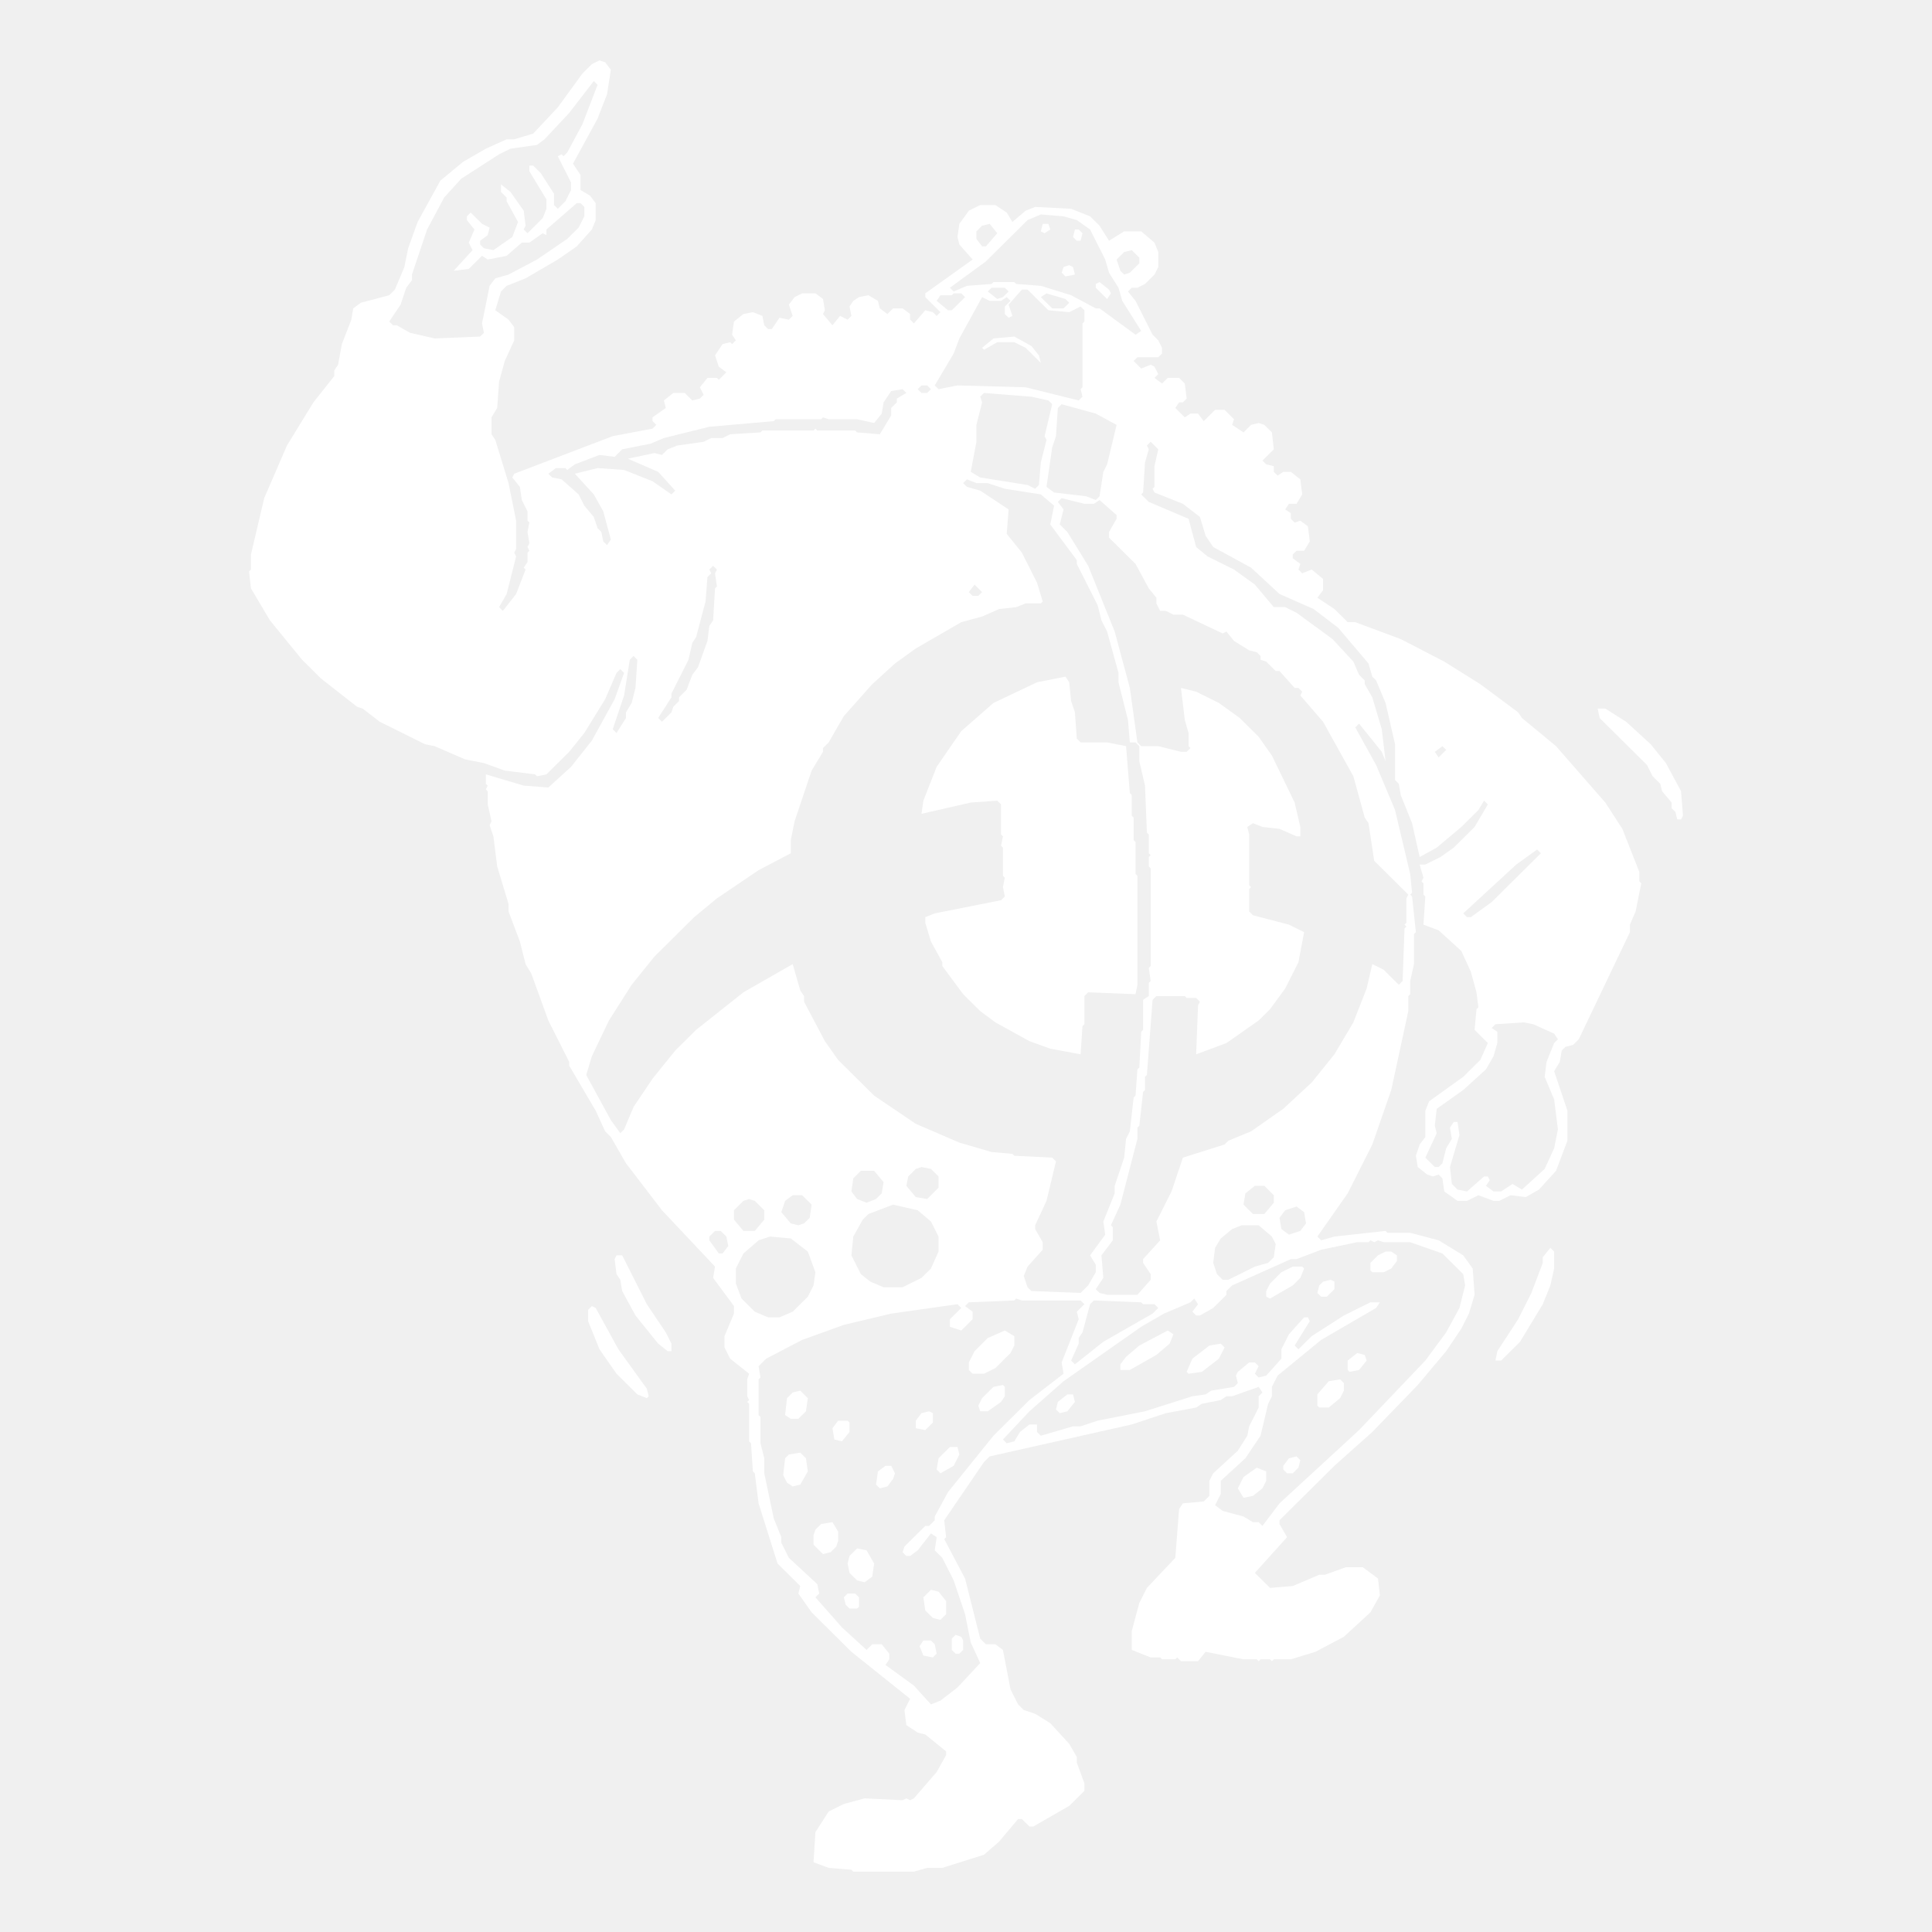
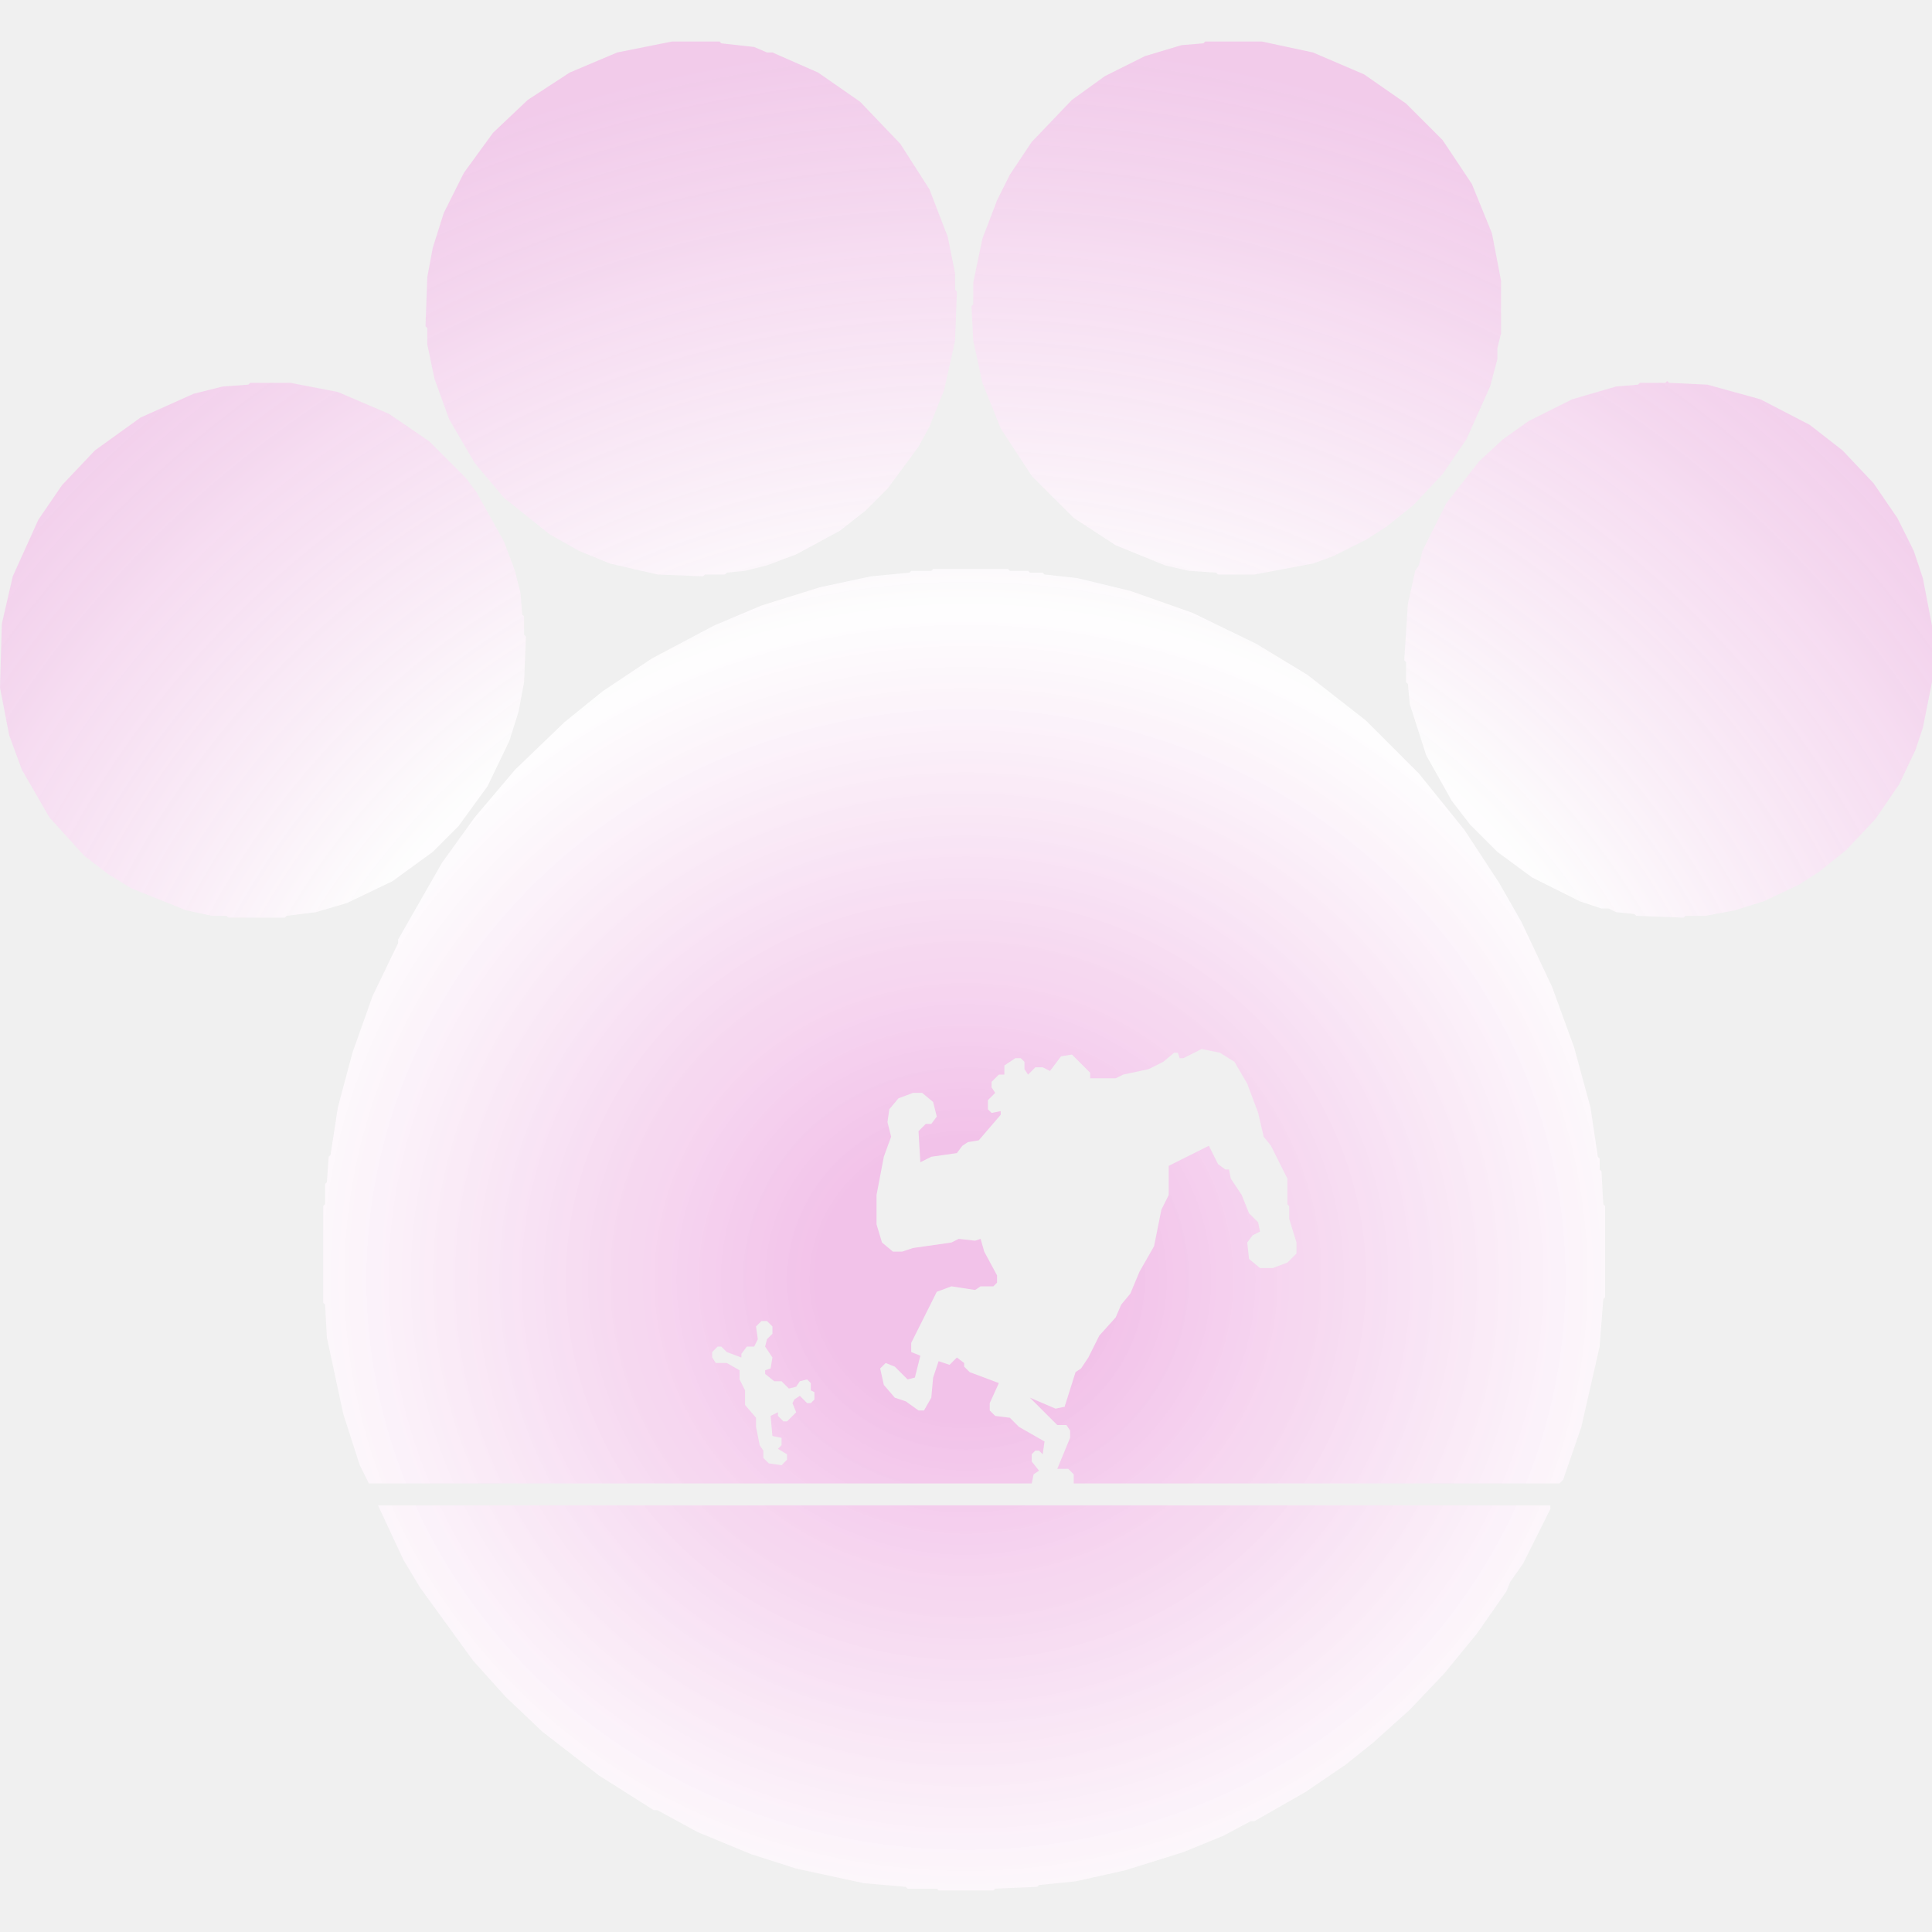
<svg xmlns="http://www.w3.org/2000/svg" width="512" height="512" viewBox="0 0 512 512" fill="none">
-   <path fill-rule="evenodd" clip-rule="evenodd" d="M244.705 434.755L243.701 436.249L244.705 438.739L247.215 439.237L248.219 438.241L247.717 435.751L246.713 434.755H244.705ZM253.239 433.261L252.235 434.257V437.245L253.239 438.241H254.243L255.247 437.245V434.755L254.745 433.759L253.239 433.261ZM224.626 422.307L223.622 423.303L224.124 425.295L225.128 426.29H227.136L227.638 425.793V423.303L226.634 422.307H224.626ZM246.713 421.311L244.705 423.303L245.207 426.788L247.215 428.78L249.223 429.278L250.729 427.784V424.299L248.721 421.809L246.713 421.311ZM227.136 410.357L225.128 412.349L224.626 414.34L225.128 416.83L227.136 418.822L229.144 419.319L231.152 417.826L231.654 414.34L229.646 410.855L227.136 410.357ZM220.61 403.386L217.598 403.884L216.092 405.378L215.59 406.871V409.361L218.1 411.851L220.108 411.353L221.614 409.859L222.116 408.365V405.876L220.61 403.386ZM333.054 388.946L329.54 391.436L328.034 394.423L329.54 396.913L332.05 396.415L334.56 394.423L335.564 392.432V389.942L333.054 388.946ZM236.172 388.448H234.666L232.658 389.942L232.156 393.427L233.16 394.423L235.168 393.925L236.674 391.934L237.176 390.44L236.172 388.448ZM343.596 385.958L341.588 386.456L340.082 388.448V389.444L341.086 390.44H342.592L344.098 388.946L344.6 386.954L343.596 385.958ZM212.077 384.963L209.065 385.461L208.061 386.456L207.559 390.938L208.563 392.929L210.069 393.925L212.077 393.427L214.085 389.942L213.583 386.456L212.077 384.963ZM253.741 383.469H251.733L248.721 386.456L248.219 389.444L249.223 390.44L252.737 388.448L254.243 385.461L253.741 383.469ZM224.626 376.498H222.116L220.61 378.49L221.112 381.477L223.12 381.975L225.128 379.485V376.996L224.626 376.498ZM247.215 374.506L246.211 374.008L244.203 374.506L242.697 376.498V378.49L245.207 378.988L247.215 376.996V374.506ZM284.362 369.527H282.856L280.346 371.519L279.844 373.51L280.848 374.506L282.856 374.008L284.864 371.519L284.362 369.527ZM212.077 368.531L210.069 369.029L208.563 370.523L208.061 375.004L209.567 376H211.575L213.583 374.008L214.085 370.523L212.077 368.531ZM265.789 367.037L263.279 367.535L260.267 370.523L259.263 372.515L259.765 374.008H261.773L265.287 371.519L266.291 370.025V367.535L265.789 367.037ZM355.141 365.544L352.129 366.042L349.118 369.527V372.515L349.62 373.012H352.129L355.141 370.523L356.145 368.531V366.539L355.141 365.544ZM361.667 359.071L359.659 358.573L357.149 360.564V363.054L357.651 363.552L360.161 363.054L362.169 360.564L361.667 359.071ZM324.52 357.079L323.517 356.083L320.505 356.581L315.987 360.066L314.481 363.552L314.983 364.05L318.497 363.552L323.015 360.066L324.52 357.079ZM310.967 353.593L309.461 352.598L301.931 356.581L298.417 359.568L296.911 361.56V363.054H299.421L306.449 359.071L309.963 356.083L310.967 353.593ZM268.801 354.091L266.291 352.598L261.773 354.589L258.259 358.075L256.753 361.062V363.054L257.757 364.05H260.769L263.781 362.556L267.797 358.573L268.801 356.581V354.091ZM156.859 346.124L155.855 347.12V350.108L158.867 357.577L163.384 364.05L168.906 369.527L171.416 370.523L171.918 370.025L171.416 368.033L163.886 357.577L157.863 346.622L156.859 346.124ZM353.635 339.651L352.631 339.154L350.624 339.651L349.62 340.647L349.118 342.639L350.122 343.635H351.627L353.635 341.643V339.651ZM345.604 336.166L345.102 335.668H342.592L339.58 337.162L336.568 340.149L335.564 342.141V343.635L336.568 344.133L342.592 340.647L344.6 338.656L345.604 336.166ZM163.384 332.681L162.882 333.676L163.384 337.66L164.388 339.154L164.89 342.141L168.404 348.614L174.428 356.083L176.938 358.075H177.942V356.083L176.436 353.095L171.416 345.627L164.89 332.681H163.384ZM370.201 332.681L368.695 331.685H367.189L365.181 332.681L363.173 334.672V336.664L363.675 337.162H366.687L368.695 336.166L370.201 334.174V332.681ZM410.861 330.689L408.853 333.178V334.672L405.841 342.639L402.328 349.61L396.806 358.075L396.304 360.564H397.81L402.83 355.585L408.853 345.627L410.861 340.647L411.865 336.166V331.685L410.861 330.689ZM423.411 187.784L423.913 190.274L436.462 202.722L437.968 205.71L439.976 207.701L440.478 209.693L442.988 212.68V214.174L443.992 215.17L444.494 217.162H445.498L446 216.166L445.498 209.693L441.482 202.224L437.466 197.245L430.941 191.27L425.419 187.784H423.411ZM282.354 179.32L274.824 180.813L263.279 186.29L254.745 193.759L248.219 203.22L244.705 212.183L244.203 215.668L257.255 212.68L264.283 212.183L265.287 213.178V221.145L265.789 221.643L265.287 224.133L265.789 224.631V232.1L266.291 232.598L265.789 235.087L266.291 237.577L265.287 238.573L247.717 242.058L245.207 243.054V244.548L246.713 249.527L249.725 255.004V256L255.247 263.469L259.765 267.95L263.781 270.938L272.816 275.917L278.338 277.909L286.37 279.402L286.872 271.934L287.374 271.436V263.967L288.378 262.971L300.927 263.469L301.429 260.979V232.1L300.927 231.602V223.137L300.425 222.639V216.664L299.923 216.166V210.689L299.421 210.191L298.417 197.743L293.398 196.747H286.37L285.366 195.751L284.864 188.78L283.86 185.793L283.358 180.813L282.354 179.32ZM260.267 92.183L260.769 92.68L264.283 90.689H268.801L271.812 92.183L275.828 96.166L275.326 94.174L273.318 91.685L268.801 89.195L263.279 89.693L260.267 92.183ZM290.386 75.253V76.249L293.398 79.237L294.402 77.743L293.9 76.747L291.39 74.755L290.386 75.253ZM281.852 70.772L281.35 72.266L282.354 73.261L284.864 72.763L284.362 70.772L283.358 70.274L281.852 70.772ZM284.864 60.813L284.362 62.805L285.366 63.801H286.37L286.872 61.809L285.868 60.813H284.864ZM277.836 59.319H276.33L275.828 61.311L276.832 61.809L278.338 60.813L277.836 59.319ZM158.867 16L156.859 16.996L154.349 19.485L147.823 28.448L141.297 35.419L136.277 36.913H134.269L128.748 39.403L122.724 42.888L116.7 47.867L110.676 58.822L108.166 65.793L107.162 70.772L104.653 76.747L103.147 78.241L95.617 80.232L93.609 81.726L93.107 84.714L90.597 91.187L89.593 96.664L88.589 98.158V99.651L83.067 106.622L76.04 118.075L70.016 132.017L66.502 146.954V150.938L66 151.436L66.502 155.917L71.522 164.382L80.055 174.838L85.075 179.817L94.613 187.286L96.119 187.784L100.637 191.27L112.684 197.245L115.194 197.743L123.226 201.228L128.246 202.224L133.768 204.216L141.799 205.212L142.301 205.71L144.811 205.212L150.835 199.237L154.851 194.257L160.373 185.295L163.384 178.324L164.388 177.328L165.392 178.324L162.882 185.295L156.859 196.249L151.337 203.22L145.313 208.697L138.787 208.199L128.748 205.212V207.701L129.25 208.199L128.748 209.195L129.25 209.693V213.178L130.254 217.66L129.752 218.656L130.756 221.643L131.76 229.61L134.771 239.568V241.56L137.783 249.527L139.289 255.502L140.795 257.992L145.313 270.44L150.835 281.394V282.39L157.863 294.34L160.373 299.817L161.878 301.311L165.894 308.282L175.432 320.73L189.487 335.668L188.985 338.656L194.507 346.124V348.116L191.997 354.091V357.079L193.503 360.066L198.523 364.05L198.021 365.544V370.025L198.523 371.021L198.021 371.519L198.523 372.017V381.975L199.025 382.473L199.527 389.942L200.029 390.44L201.033 398.407L206.053 414.34L212.077 420.315L211.575 422.307L215.089 427.286L225.63 437.743L241.192 450.191L239.686 453.178L240.188 457.162L243.199 459.154L245.207 459.651L250.729 464.133V465.129L248.219 469.61L242.196 476.581L241.192 477.079L240.188 476.581L239.184 477.079L229.144 476.581L223.622 478.075L219.606 480.066L216.092 485.544L215.59 493.51L219.606 495.004L225.63 495.502L226.132 496H242.196L245.709 495.004H249.725L260.769 491.519L264.785 488.033L269.804 482.058H270.808L272.816 484.05H273.82L283.358 478.573L287.374 474.589V472.598L285.366 467.12V465.627L283.358 462.141L278.338 456.664L274.322 454.174L271.31 453.178L269.804 451.685L267.797 447.701L265.789 437.245L263.781 435.751H261.271L259.765 434.257L255.749 418.324L250.227 407.867L250.729 407.369L250.227 402.888L260.769 387.452L262.275 385.958L299.923 377.494L308.959 374.506L316.991 373.012L318.497 372.017L323.517 371.021L325.022 370.025H326.528L333.556 367.535L334.56 369.029L333.556 370.025V373.012L331.046 377.992L330.544 380.481L328.034 384.465L321.509 390.44L320.505 392.432V396.415L318.999 397.909L313.477 398.407L312.473 399.9L311.469 412.846L303.939 420.813L301.931 424.797L299.923 432.266V437.245L304.943 439.237H307.453L307.955 439.734H311.469L311.971 439.237L312.975 440.232H317.493L319.501 437.743L329.54 439.734H333.054L333.556 440.232L334.058 439.734H336.568L337.07 440.232L337.572 439.734H342.09L348.616 437.743L356.145 433.759L363.173 427.286L365.683 422.805L365.181 418.324L361.165 415.336H356.647L351.125 417.328H349.62L342.592 420.315L336.568 420.813L332.552 416.83L341.086 407.369L339.078 403.884V402.888L353.635 388.448L363.675 379.485L375.723 367.037L383.252 358.075L387.268 352.1L389.276 348.116L390.782 343.137L390.28 336.166L387.77 332.681L381.244 328.697L373.715 326.705H367.691L367.189 326.207L353.635 327.701L350.122 328.697L349.118 327.701L357.149 316.249L363.675 303.303L368.695 288.863L373.213 267.95V263.967L373.715 263.469V259.983L374.719 255.502V247.535L375.221 247.037L374.217 237.577L373.715 237.079L374.217 236.581L373.715 231.602L369.699 214.672L364.679 202.722L359.157 192.763L360.161 191.768L366.185 199.237L367.189 201.726L366.185 193.261L363.675 184.797L361.667 181.311V180.315L360.161 178.822L358.655 175.336L353.133 169.361L343.596 162.39L340.584 160.896H337.572L332.552 154.921L327.03 150.938L320.003 147.452L316.991 144.963L314.983 137.494L304.441 133.012L302.433 131.021L302.935 130.523L303.437 122.556L304.441 119.071L303.939 118.075L304.943 117.079L306.951 119.071L305.947 123.552V129.029L305.445 129.527L305.947 130.523L313.477 133.51L317.995 136.996L319.501 141.975L321.509 144.963L331.548 150.44L339.078 157.411L348.114 161.394L354.639 166.373L362.671 175.834L363.675 179.32L364.679 180.315L367.189 186.29L369.699 197.245V206.705L370.703 207.701L371.205 210.689L374.217 218.158L376.225 227.12L380.742 224.631L387.268 219.154L391.786 214.672L393.292 212.183L394.296 213.178L390.782 219.154L385.26 224.631L381.746 227.12L377.73 229.112H376.225L377.229 232.598L376.727 233.593L377.229 234.091V237.079L377.73 237.577L377.229 245.046L381.244 246.539L387.268 252.017L389.778 257.494L391.284 262.971L391.786 266.954L391.284 267.452L390.782 272.929L394.296 276.415L392.288 280.896L387.77 285.378L378.734 291.851L377.73 294.34V301.311L376.225 303.303L375.221 306.29L375.723 309.278L378.232 311.27L379.738 311.768L381.244 311.27L382.248 312.266L382.75 315.751L386.264 318.241H388.774L391.786 316.747L395.802 318.241H397.308L400.32 316.747L404.336 317.245L407.849 315.253L412.367 310.274L415.379 302.307V294.34L411.865 283.884L413.371 281.394L413.873 278.407L414.877 277.411L416.885 276.913L418.391 275.419L431.945 247.037V245.046L433.45 241.56L434.956 234.091L434.454 233.593V231.104L429.937 219.651L425.419 212.68L412.367 197.743L403.332 190.274L402.328 188.78L392.288 181.311L382.75 175.336L371.205 169.361L359.157 164.88H357.149L353.635 161.394L349.118 158.407L350.624 156.415V153.427L347.612 150.938L345.102 151.934L344.098 150.938L344.6 149.444L342.592 147.95V146.954L343.596 145.959H345.604L347.11 143.469L346.608 139.485L344.6 137.992L343.094 138.49L342.09 137.494V136L340.584 135.004L341.588 133.51H343.596L345.102 131.021L344.6 127.037L342.09 125.046H340.082L338.576 126.041L337.572 125.046V123.552L335.564 123.054L334.56 122.058L337.572 119.071L337.07 114.589L335.062 112.598L333.556 112.1L331.548 112.598L329.54 114.589L326.528 112.598L327.03 111.104L324.52 108.614H322.011L318.999 111.602L317.493 109.61H315.485L313.979 110.606L311.469 108.116L312.473 106.622H313.477L314.481 105.627L313.979 101.643L312.473 100.149H309.461L307.955 101.643L305.947 100.149L306.951 99.153L305.947 97.162L304.943 96.664L302.433 97.66L300.425 95.668L301.429 94.672H306.951L307.955 93.676V92.183L306.951 90.191L305.445 88.697L300.927 79.734L298.919 77.245L299.923 76.249H301.429L303.437 75.253L305.947 72.763L306.951 70.772V66.788L305.947 64.299L302.433 61.311H297.915L293.9 63.801L291.39 59.817L288.88 57.328L283.86 55.336L274.322 54.838L271.812 55.834L268.299 58.822L266.793 56.332L263.781 54.34H259.765L256.753 55.834L254.243 59.319L253.741 62.805L254.243 64.797L257.757 68.78L245.207 77.743V78.739L249.223 82.722L248.219 83.718L247.215 82.722L245.207 82.224L242.196 85.71L241.192 84.714V83.22L239.184 81.726H236.674L235.168 83.22L233.16 81.726L232.658 79.734L230.148 78.241L227.638 78.739L226.132 79.734L225.128 81.228L225.63 83.718L224.626 84.714L222.618 83.718L220.61 86.207L218.1 83.22L218.602 82.224L218.1 79.237L216.092 77.743H212.579L210.571 78.739L209.065 80.73L210.069 83.718L209.065 84.714L206.555 84.216L204.547 87.203H203.543L202.539 86.207L202.037 83.718L199.527 82.722L197.017 83.22L194.507 85.212L194.005 88.697L195.009 90.191L194.005 91.187L193.503 90.689L191.495 91.187L189.487 94.174L190.491 97.162L192.499 98.656L190.491 100.647L189.989 100.149H187.48L185.472 102.639L186.476 104.631L185.472 105.627L183.464 106.124L181.456 104.133H178.444L175.934 106.124L176.436 108.116L172.922 110.606V111.602L173.926 112.598L172.922 113.593L162.38 115.585L136.277 125.544L135.775 126.539L137.783 129.029L138.285 132.515L139.791 135.502V137.992L140.293 138.49L139.791 140.979L140.293 143.967L139.791 144.963L140.293 145.959L139.791 146.456V148.946L138.787 150.44L139.289 150.938L136.779 157.411L133.266 161.892L132.262 160.896L134.269 157.411L136.779 147.452L136.277 146.456L136.779 145.461V137.992L134.771 128.033L131.258 116.581L130.254 115.087V110.606L131.76 108.116L132.262 101.145L133.768 95.668L136.277 90.191V86.705L134.771 84.714L131.258 82.224L132.764 77.245L134.269 75.751L139.289 73.759L147.823 68.78L152.843 65.295L156.859 60.813L157.863 58.324V53.842L156.357 51.851L153.847 50.357V46.373L151.839 43.386L158.365 31.436L160.875 24.963L161.878 18.49L160.373 16.498L158.867 16ZM306.951 346.622L305.445 348.116L292.394 355.585L284.864 361.56L283.86 360.564L285.868 356.083V354.589L286.872 353.095L288.88 345.627L289.884 344.631L302.433 345.129L302.935 345.627H305.947L306.951 346.622ZM286.37 344.631L287.374 345.627L285.366 347.618L285.868 349.61L281.35 361.062L281.852 364.05L272.816 371.021L263.279 380.481L251.231 395.419L247.717 401.892V402.888L246.211 404.382H245.207L239.686 409.859L239.184 411.353L240.188 412.349H241.192L243.199 410.855L246.713 406.373L248.219 407.369L247.717 410.855L249.725 412.846L252.737 418.822L255.749 427.784L257.255 435.253L259.765 440.73L253.741 447.203L249.223 450.689L246.713 451.685L242.196 446.705L234.666 441.228L235.67 439.734V438.241L233.662 435.751H231.152L229.646 437.245L223.12 431.27L216.092 423.303L217.096 422.307L216.594 419.817L209.065 412.846L207.057 408.863V407.369L205.049 402.39L202.539 390.44V386.456L201.535 382.473V375.502L201.033 375.004V365.544L201.535 365.046L201.033 362.058L203.041 360.066L212.579 355.087L223.622 351.104L236.172 348.116L253.741 345.627L254.745 346.622L251.733 349.61V351.602L254.745 352.598L257.757 349.61V347.618L255.749 346.124L256.753 345.129L268.801 344.631L269.303 344.133L270.808 344.631H286.37ZM387.77 337.66L388.272 340.647L386.766 346.622L383.252 353.095L377.73 360.564L360.161 378.988L339.078 398.407L334.56 404.382L333.556 403.386H332.05L329.54 401.892L324.018 400.398L322.011 398.905L323.517 395.917V392.432L330.042 386.456L334.058 380.481L336.066 372.017L337.07 370.025V367.535L338.576 364.548L350.122 355.087L364.679 346.622L365.683 345.129H363.173L356.145 348.614L347.612 354.091L344.098 357.577L343.094 356.581L347.11 350.108L346.608 349.112H345.604L341.588 353.593L339.58 357.577V360.066L335.564 364.548L333.556 365.046L332.552 364.05L333.556 362.058L332.552 361.062H331.046L328.034 363.552L327.532 364.548L328.034 366.539L327.03 367.535L321.007 368.531L319.501 369.527L315.987 370.025L303.437 374.008L290.888 376.498L286.37 377.992H284.362L275.828 380.481L274.824 379.485V377.494H272.816L270.306 379.485L268.801 381.975L266.793 382.473L265.789 381.477L272.816 374.008L281.852 366.042L302.433 351.602L308.457 348.116L315.485 345.129L316.489 344.133L317.493 345.627L315.987 347.618L316.991 348.614H317.995L321.509 346.622L325.022 343.137V342.141L326.528 340.647L342.09 333.676H343.596L350.122 331.187L359.659 329.195H362.671L363.173 328.697L364.177 329.195L365.181 328.697L366.687 329.195H373.715L382.248 332.183L387.77 337.66ZM204.045 327.701L209.567 328.199L214.085 331.685L216.092 337.162L215.59 340.647L214.085 343.635L210.069 347.618L206.555 349.112H203.543L200.029 347.618L196.515 344.133L195.009 340.149V336.166L197.017 332.183L201.033 328.697L204.045 327.701ZM189.487 326.207H190.993L192.499 327.701L193.001 330.191L191.495 332.183H190.491L187.982 328.697V327.701L189.487 326.207ZM337.07 327.701L338.074 329.693L337.572 333.178L336.066 334.672L332.552 335.668L325.524 339.154H324.018L322.513 337.66L321.509 334.672L322.011 330.689L323.517 328.199L326.528 325.71L329.038 324.714H333.556L337.07 327.701ZM343.596 319.734L345.604 321.228L346.106 324.216L344.6 326.207L341.588 327.203L339.58 325.71L339.078 322.722L340.584 320.73L343.596 319.734ZM236.674 319.237L243.199 320.73L246.713 323.718L248.721 327.701V331.685L246.713 336.166L244.203 338.656L239.184 341.145H234.164L230.65 339.651L228.14 337.66L225.63 332.681L226.132 327.701L228.642 323.22L230.148 321.726L236.674 319.237ZM198.523 317.743L200.029 318.241L202.539 320.73V323.22L200.029 326.207H197.017L194.507 323.22V320.73L197.017 318.241L198.523 317.743ZM210.069 316.747H212.579L215.089 319.237L214.587 322.722L213.081 324.216L211.575 324.714L209.567 324.216L207.057 321.228L208.061 318.241L210.069 316.747ZM332.552 314.257H335.062L337.572 316.747V318.739L335.062 321.726H332.05L329.54 319.237L330.042 316.249L332.552 314.257ZM231.654 310.274L234.164 313.261L233.662 316.249L232.156 317.743L229.646 318.739L227.136 317.743L225.63 315.751L226.132 312.266L228.14 310.274H231.654ZM244.203 309.278L246.713 309.776L248.721 311.768V314.755L245.709 317.743L242.697 317.245L240.188 314.257L240.69 311.768L242.697 309.776L244.203 309.278ZM411.865 273.925L412.869 275.419L411.865 276.415L409.857 281.394L409.355 285.378L411.865 291.353L412.869 299.319L411.865 304.299L409.355 309.776L403.332 315.253L400.822 313.759L397.81 315.751H395.802L393.794 314.257L394.798 312.763L394.296 311.768H393.292L388.774 315.751L386.264 315.253L384.758 313.759L384.256 309.278L386.766 300.813L386.264 297.328H385.26L384.256 298.822L384.758 301.809L383.252 304.299L382.248 308.282L381.244 309.278H380.24L377.73 306.788L380.742 300.315L380.24 298.324L380.742 293.842L387.77 288.863L393.794 283.386L395.802 279.9L396.806 276.415V273.427L395.3 272.432L396.304 271.436L403.834 270.938L406.343 271.436L411.865 273.925ZM408.351 226.124L395.3 239.071L389.778 243.054H388.774L387.77 242.058L401.826 229.112L407.347 225.129L408.351 226.124ZM382.248 197.743L383.252 198.739L381.244 200.73L380.24 199.237L382.248 197.743ZM167.902 173.842L168.906 174.838L168.404 182.307L167.4 186.29L165.894 188.78V190.274L163.384 194.257L162.38 193.261L165.392 184.299L166.898 174.838L167.902 173.842ZM258.259 154.921L260.267 156.913L259.263 157.909H257.757L256.753 156.913L258.259 154.921ZM188.985 149.942L189.989 150.938L189.487 151.934L189.989 155.419L189.487 155.917L188.985 164.382L187.982 165.876L187.48 169.859L184.97 176.83L183.464 178.822L181.958 182.805L179.95 184.797V185.793L178.444 187.286L177.942 188.78L175.432 191.27L174.428 190.274L177.942 184.797V183.801L182.46 174.838L183.464 170.357L184.468 168.863L186.978 159.402L187.48 152.929L188.483 151.934L187.982 150.938L188.985 149.942ZM281.35 132.017L287.374 133.51H289.884L291.39 132.515L295.908 136.498V137.494L293.9 140.979V142.473L300.927 149.444L304.441 155.917L306.449 158.407V159.9L307.453 161.892H308.959L310.967 162.888H313.477L324.018 167.867L325.022 167.369L327.03 169.859L331.046 172.349L333.054 172.846L334.058 173.842V174.838L335.564 175.336L338.074 177.826H339.078L343.094 182.307H344.098L345.102 183.303L344.6 184.299L350.624 191.27L358.655 205.71L361.667 216.664L362.671 218.158L364.177 228.116L373.213 237.079L372.711 238.075V244.548L372.209 245.046L372.711 245.544L372.209 246.041L371.707 259.983L370.703 260.979L366.687 256.996L363.675 255.502L362.169 261.975L358.655 270.938L353.635 279.402L347.612 286.871L340.082 293.842L331.548 299.817L325.524 302.307L324.52 303.303L313.477 306.788L310.465 315.751L306.449 323.718L307.453 328.697L302.935 333.676V334.672L304.943 337.66V339.154L301.429 343.137H293.398L291.39 342.639L290.386 341.643L292.394 338.656L291.892 332.681L294.904 328.697V325.212L294.402 324.714L296.911 319.237L301.429 301.809V298.822L301.931 298.324L302.935 289.361L303.437 288.863V285.378L303.939 284.88L305.445 264.963L306.449 263.967H313.979L314.481 264.465H316.991L317.995 265.461L317.493 266.456L316.991 279.402L325.022 276.415L333.556 270.44L336.568 267.452L340.584 261.975L344.098 255.004L345.604 247.037L341.588 245.046L332.05 242.556L331.046 241.56V235.585L331.548 235.087L331.046 234.589V221.145L330.544 219.154L332.05 218.158L334.56 219.154L339.078 219.651L343.596 221.643H344.6V219.154L343.094 212.68L337.07 200.232L333.556 195.253L328.536 190.274L323.015 186.29L316.991 183.303L312.975 182.307L313.979 190.772L314.983 194.257V197.743L315.485 198.241L314.481 199.237H312.975L306.951 197.743H302.433L301.429 196.747L299.421 182.307L295.406 167.369L288.378 149.942L282.856 140.979L280.848 138.988L281.852 135.004L280.346 133.012L281.35 132.017ZM256.251 127.037L258.761 128.033H261.773L266.291 129.527L275.828 131.021L279.342 134.008L278.338 138.988L285.366 148.448V149.444L290.888 160.398L291.892 164.382L293.398 167.369L296.41 178.324V180.813L298.919 190.772L299.421 196.747H300.927L301.931 197.743V201.726L303.437 208.199L303.939 220.647L304.441 221.145V226.124L304.943 226.622L304.441 227.12V229.61L304.943 230.108V256L304.441 256.498L304.943 259.983L304.441 260.481V263.967L302.935 264.963V272.929L302.433 273.427L301.931 282.888L301.429 283.386L300.927 290.357L300.425 290.855L299.421 299.817L298.417 301.809L297.915 306.788L295.406 314.257V316.249L292.394 323.718L292.896 327.203L288.88 332.681L290.386 335.17V337.162L288.378 340.647L286.37 342.639L273.318 342.141L272.314 341.145L271.31 338.158L272.314 335.668L276.33 331.187V329.195L274.322 325.71V324.714L277.334 318.241L279.844 307.784L278.84 306.788L268.801 306.29L268.299 305.793L262.777 305.295L254.243 302.805L242.697 297.826L231.654 290.357L222.116 280.896L218.602 275.917L213.081 265.461V263.967L212.077 262.473L210.069 255.502L197.017 262.971L184.468 272.929L178.946 278.407L172.922 285.876L167.902 293.344L165.392 299.319L164.388 300.315L161.878 296.83L155.353 284.88L156.859 279.9L161.376 270.44L167.4 260.979L173.424 253.51L183.966 243.054L189.989 238.075L201.033 230.606L209.567 226.124V222.639L210.571 217.66L215.089 204.216L218.1 199.237V198.241L219.606 196.747L223.622 189.776L231.152 181.311L237.176 175.834L242.697 171.851L254.745 164.88L260.267 163.386L264.785 161.394L269.303 160.896L271.812 159.9H275.828L276.33 159.402L274.824 154.423L270.808 146.456L266.793 141.477L267.295 135.004L259.765 130.025L256.251 129.029L255.247 128.033L256.251 127.037ZM281.35 107.12L290.386 109.61L295.908 112.598L293.398 123.054L292.394 125.046L291.39 131.519L290.386 132.515L287.876 131.519L279.342 130.523L277.334 129.029L278.84 118.573L279.844 115.585L280.346 108.116L281.35 107.12ZM260.769 104.133L273.318 105.129L277.836 106.124L278.84 107.12L276.832 115.585L277.334 116.581L275.828 122.556L275.326 128.531L274.322 129.527L272.314 128.531L259.765 126.539L257.255 125.046L258.761 117.079V112.598L260.267 106.622L259.765 105.129L260.769 104.133ZM240.188 104.133L237.678 105.627V106.622L236.172 108.116V110.108L233.16 115.087L227.136 114.589L226.634 114.091H216.594L216.092 113.593L215.59 114.091H202.037L201.535 114.589L193.503 115.087L191.495 116.083H188.483L186.476 117.079L179.448 118.075L176.938 119.071L175.432 120.564L173.424 120.066L166.396 121.56L174.428 125.046L178.946 130.025L177.942 131.021L172.922 127.535L165.392 124.548L158.365 124.05L152.341 125.544L157.361 131.021L159.871 135.502L161.878 142.971L160.875 144.465L159.871 143.469L159.369 140.979L158.365 139.983L157.361 136.996L154.851 134.008L153.345 131.021L148.827 127.037L146.317 126.539L145.313 125.544L147.321 124.05H149.831L150.333 124.548L152.341 123.054L158.867 120.564L162.882 121.062L164.89 119.071L172.42 117.577L175.934 116.083L187.982 113.095L205.049 111.602L205.551 111.104H217.598L218.1 110.606L219.606 111.104H227.136L231.654 112.1L233.662 109.61L234.164 106.622L236.172 103.635L239.184 103.137L240.188 104.133ZM243.199 103.137L244.203 102.141H245.709L246.713 103.137L245.709 104.133H244.203L243.199 103.137ZM275.828 78.739L277.334 77.743L282.354 79.237L283.358 80.232L281.852 81.726H278.84L275.828 78.739ZM255.749 78.739L252.235 82.224H251.231L248.219 79.734L249.223 78.241H252.235L252.737 77.743H254.745L255.749 78.739ZM287.374 82.224V85.212L286.872 85.71V102.639L286.37 103.137L286.872 105.129L285.868 106.124L271.812 102.639L253.741 102.141L248.721 103.137L247.717 102.141L252.737 93.676L254.243 89.693L260.267 78.739L262.275 79.734H265.287L266.793 78.739L267.797 79.734L266.291 81.228V83.22L267.295 84.216L268.299 83.718L267.295 80.73L270.808 76.747H272.314L277.836 82.224L283.358 82.722L286.37 81.228L287.374 82.224ZM261.773 77.245L262.777 76.249H266.291L267.295 77.245L265.789 78.739L264.283 79.237L261.773 77.245ZM299.923 66.29L301.931 68.282V69.776L299.421 72.266L297.915 72.763L296.911 71.768L295.908 68.78L297.915 66.788L299.923 66.29ZM262.275 59.319L264.283 61.809L261.271 65.295H260.267L258.761 63.303V61.311L260.267 59.817L262.275 59.319ZM251.733 76.249L261.271 69.278L272.314 58.324L275.828 56.83L281.852 57.328L285.366 58.324L288.88 60.813L292.896 68.78L293.9 72.266L296.41 76.249L297.413 79.734L302.433 87.701L300.927 88.697L291.39 81.726H290.386L283.86 78.241L275.828 75.751L269.303 75.253L268.801 74.755H263.279L262.777 75.253L256.251 75.751L252.737 77.245L251.733 76.249ZM157.361 21.477L158.365 22.473L154.349 32.929L150.333 40.398L149.329 41.394L148.827 40.896L147.823 41.394L151.337 48.365V50.357L149.831 53.344L147.823 55.336L146.819 54.34V51.353L143.305 45.876L141.297 43.884H140.293V45.378L144.811 52.846V55.336L143.807 57.826L139.791 61.809L138.787 60.813L139.289 59.817L138.787 55.834L135.273 50.855L132.764 48.863V50.855L134.269 52.349V53.344L137.281 58.822L135.775 62.805L130.756 66.29L128.246 65.793L127.242 64.797V63.801L129.25 62.307L129.752 60.315L127.744 59.319L124.732 56.332L123.728 57.328V58.324L125.736 60.813L124.23 64.299L125.234 66.29L120.214 71.768L124.23 71.27L127.744 67.784L129.25 68.78L134.269 67.784L138.285 64.299H140.293L143.807 61.809L144.811 62.307V60.813L152.843 53.842H153.847L154.851 54.838V57.328L153.345 60.315L150.333 63.303L142.301 68.78L134.771 72.763L131.258 73.759L129.752 75.751L127.744 85.71L128.246 88.199L127.242 89.195L115.194 89.693L108.668 88.199L105.155 86.207H104.151L103.147 85.212L106.159 80.73L107.664 76.249L109.17 74.257V72.763L113.186 60.813L117.704 52.349L122.222 47.369L132.262 40.896L135.273 39.403L142.301 38.407L144.309 36.913L150.835 29.942L157.361 21.477Z" fill="white" />
+   <path fill-rule="evenodd" clip-rule="evenodd" d="M100.174 398.937L106.949 413.448L111.304 420.704L125.338 440.052L134.049 449.727L143.728 458.917L158.73 470.526L173.248 479.717H174.216L184.862 485.521L198.896 491.326L210.994 495.195L228.9 499.065L240.03 500.033L240.514 500.516H248.257L248.741 501H263.259L263.743 500.516L274.873 500.033L275.357 499.549L285.036 498.581L298.102 495.679L313.588 490.842L324.234 486.489L331.493 482.619H332.461L346.011 474.88L356.658 467.624L363.917 461.819L373.595 453.113L382.79 443.438L391.501 432.797L399.244 421.671L400.212 419.253L403.599 414.416L410.858 399.904V398.937H100.174ZM98.722 263.981L93.399 278.976L89.527 293.488L87.592 306.064L87.108 306.548L86.624 313.32L86.14 313.804V319.124L85.656 319.608V345.245L86.14 345.729L86.624 354.435L90.979 374.751L95.335 388.295L97.754 393.132H273.422L273.905 390.714L275.357 389.746L273.422 387.328V385.393L274.389 384.425H275.357L276.325 385.393L276.809 382.007L270.034 378.137L267.614 375.719L263.743 375.235L262.291 373.784V371.849L264.711 366.528L256.968 363.626L255.516 362.175V361.207L253.58 359.756L251.645 361.691L248.741 360.724L247.289 365.077L246.805 370.398L244.87 373.784H243.418L240.03 371.365L237.127 370.398L234.223 367.012L233.255 362.658L234.707 361.207L237.127 362.175L240.514 365.561L242.45 365.077L243.902 359.272L241.482 358.305V355.886L248.257 342.343L252.129 340.891L258.42 341.859L259.871 340.891H263.259L264.227 339.924V337.989L260.839 331.701L259.871 328.315L258.42 328.799L254.064 328.315L252.129 329.282L241.966 330.733L239.062 331.701H236.643L233.739 329.282L232.287 324.445V316.706L234.223 306.548L236.159 301.227L235.191 297.357L235.675 293.971L238.095 291.069L241.966 289.618H244.386L247.289 292.037L248.257 295.906L246.805 297.841H245.354L243.418 299.776L243.902 307.999L246.805 306.548L253.58 305.58L255.032 303.646L256.484 302.678L259.388 302.194L265.195 295.423V294.455L262.775 294.939L261.807 293.971V291.553L263.743 289.618L262.775 288.167V286.716L264.711 284.781H266.163V282.362L269.066 280.427H270.518L271.486 281.395V283.33L272.454 284.781L274.389 282.846H276.325L278.261 283.813L281.164 279.944L284.068 279.46L288.907 284.297V285.748H295.682L297.618 284.781L304.393 283.33L308.265 281.395L311.168 278.976H312.136L312.62 280.427H313.588L318.427 278.009L323.267 278.976L327.138 281.395L330.526 287.199L333.429 294.939L334.881 301.227L336.817 303.646L341.172 312.352V319.124L341.656 319.608V322.994L343.592 329.282V332.185L341.172 334.603L337.301 336.054H333.913L331.009 333.636L330.526 329.282L331.977 327.347L333.913 326.38L333.429 323.962L331.009 321.543L329.074 316.706L326.17 312.352L325.686 309.934H324.718L322.783 308.483L320.363 303.646L309.716 308.966V316.706L307.781 320.576L305.845 330.25L301.974 337.022L299.554 342.826L297.134 345.729L295.682 349.115L291.327 353.952L288.423 359.756L286.488 362.658L285.036 363.626L282.132 372.816L279.713 373.3L272.938 370.398L280.197 377.654H282.616L283.584 379.105V381.039L280.197 389.263H283.1L284.552 390.714V393.132H413.278L414.246 392.165L419.085 378.137L423.924 356.854L424.892 344.277L425.376 343.794V319.608L424.892 319.124L424.408 310.418L423.924 309.934V307.032L423.44 306.548L421.505 293.488L417.149 277.525L411.342 261.563L403.115 244.149L397.308 233.991L388.113 219.963L376.015 204.968L361.981 190.941L346.495 178.848L332.945 170.625L316.008 162.402L299.554 156.597L285.52 153.211L276.809 152.244L276.325 151.76H272.938L272.454 151.276H267.614L267.13 150.793H247.289L246.805 151.276H241.482L240.998 151.76L230.836 152.728L217.285 155.63L201.8 160.467L189.217 165.788L172.764 174.495L159.698 183.201L149.535 191.424L136.469 204.001L125.822 216.577L117.112 228.67L105.497 248.986V249.954L98.722 263.981ZM201.8 350.082H203.251L204.703 351.533V353.468L203.251 354.919L202.767 356.854L204.703 359.756L204.219 362.658L202.767 363.142V364.11L205.187 366.044H207.123L209.059 367.979L210.994 367.496L211.962 366.044L213.898 365.561L214.866 366.528V368.463L215.834 368.947V370.882L214.866 371.849H213.898L211.962 369.914L210.51 370.882L210.026 371.849L210.994 374.268L208.575 376.686H207.607L206.155 375.235V374.268L204.219 375.235L204.703 380.556L207.123 381.039V382.974L206.155 383.942L208.575 385.393V386.844L207.123 388.295L203.735 387.811L202.284 386.36V384.425L201.316 382.974L200.348 378.137V375.719L197.444 372.333V368.463L195.992 365.561V363.142L192.605 361.207H189.701L188.733 359.756V358.305L190.185 356.854H191.153L192.605 358.305L196.476 359.756V358.789L197.928 356.854H199.864L200.832 354.919L200.348 351.533L201.8 350.082ZM66.299 101.454L65.815 101.938L59.04 102.422L51.297 104.356L37.263 110.645L25.165 119.351L16.454 128.542L10.163 137.732L3.388 152.728L0.484 165.304L0 182.234L2.42 194.81L5.807 204.001L13.066 216.577L22.261 226.735L28.552 231.573L34.843 235.442L49.361 241.247L56.136 242.698H60.008L60.492 243.182H75.493L75.977 242.698L83.72 241.731L91.947 239.312L104.045 233.507L114.692 225.768L121.467 218.996L129.21 208.354L135.017 196.262L137.437 188.522L138.888 180.783L139.372 168.69L138.888 168.206V163.369L138.405 162.885L137.921 157.081L136.469 151.276L133.565 143.537L126.306 130.477L123.403 126.607L113.724 116.933L103.078 109.677L89.527 103.873L76.945 101.454H66.299ZM441.83 100.97L441.346 101.454H434.571L434.087 101.938L428.28 102.422L416.665 105.808L405.051 111.612L398.276 116.449L391.985 122.254L383.274 133.379L376.983 145.956L376.015 149.825L375.047 151.276L373.112 159.983L372.144 174.978L372.628 175.462V180.783L373.112 181.267L373.595 186.587L377.951 200.131L384.726 212.224L389.565 218.512L396.824 225.768L406.019 232.54L418.601 238.828L424.408 240.763H426.344L428.28 241.731L433.119 242.214L433.603 242.698L446.185 243.182L446.669 242.698H451.992L459.735 241.247L467.478 238.828L476.673 234.475L481.996 231.089L489.255 225.284L496.998 217.061L503.289 207.871L507.645 198.68L509.58 192.876L512 180.783V165.788L509.58 153.211L507.161 145.956L502.805 137.249L496.514 128.058L488.287 119.351L479.577 112.579L466.51 105.808L452.476 101.938L442.314 101.454L441.83 100.97ZM319.395 11L318.911 11.484L313.104 11.967L303.425 14.87L292.779 20.191L284.068 26.479L273.422 37.604L267.614 46.311L264.227 53.083L260.355 63.241L257.936 74.85V80.654L257.452 81.138L257.936 90.329L260.355 101.454L265.195 113.547L273.422 126.123L284.552 137.249L295.682 144.504L308.749 149.825L315.04 151.276L322.299 151.76L322.783 152.244H332.461L347.947 149.342L353.27 147.407L361.981 143.053L367.304 139.667L374.563 133.863L382.306 125.64L388.597 116.449L394.888 102.422L396.824 95.166V92.264L397.792 88.394V74.366L395.372 61.79L390.049 48.73L382.306 37.12L372.628 27.446L361.497 19.707L347.947 13.902L334.397 11H319.395ZM178.087 11L163.569 13.902L150.987 19.223L139.856 26.479L130.662 35.186L122.919 45.827L117.595 56.469L114.692 65.659L113.24 73.399L112.756 86.459L113.24 86.943V91.296L115.176 100.487L119.047 111.128L125.822 122.737L133.565 131.928L145.664 141.602L153.406 145.956L161.633 149.342L174.216 152.244L186.314 152.728L186.798 152.244H192.121L192.605 151.76L197.444 151.276L203.251 149.825L210.994 146.923L222.609 140.635L229.384 135.314L235.191 129.509L243.418 118.384L246.321 113.063L250.193 103.389L253.096 90.329L253.58 77.269L253.096 76.785V72.431L251.161 62.757L246.321 50.181L238.578 38.088L227.932 26.962L216.802 19.223L204.703 13.902H203.251L199.864 12.451L191.153 11.484L190.669 11H178.087Z" fill="url(#paint0_radial_6_10)" />
+   <defs>
+     <radialGradient id="paint0_radial_6_10" cx="0" cy="0" r="1" gradientUnits="userSpaceOnUse" gradientTransform="translate(256 339.3) rotate(-90) scale(328.3 343.04)">
+       <stop offset="0.112" stop-color="#F2C2E9" />
+       <stop offset="0.547" stop-color="white" stop-opacity="0.9" />
+       <stop offset="1" stop-color="#F2C2E9" stop-opacity="0.8" />
+     </radialGradient>
+   </defs>
</svg>
